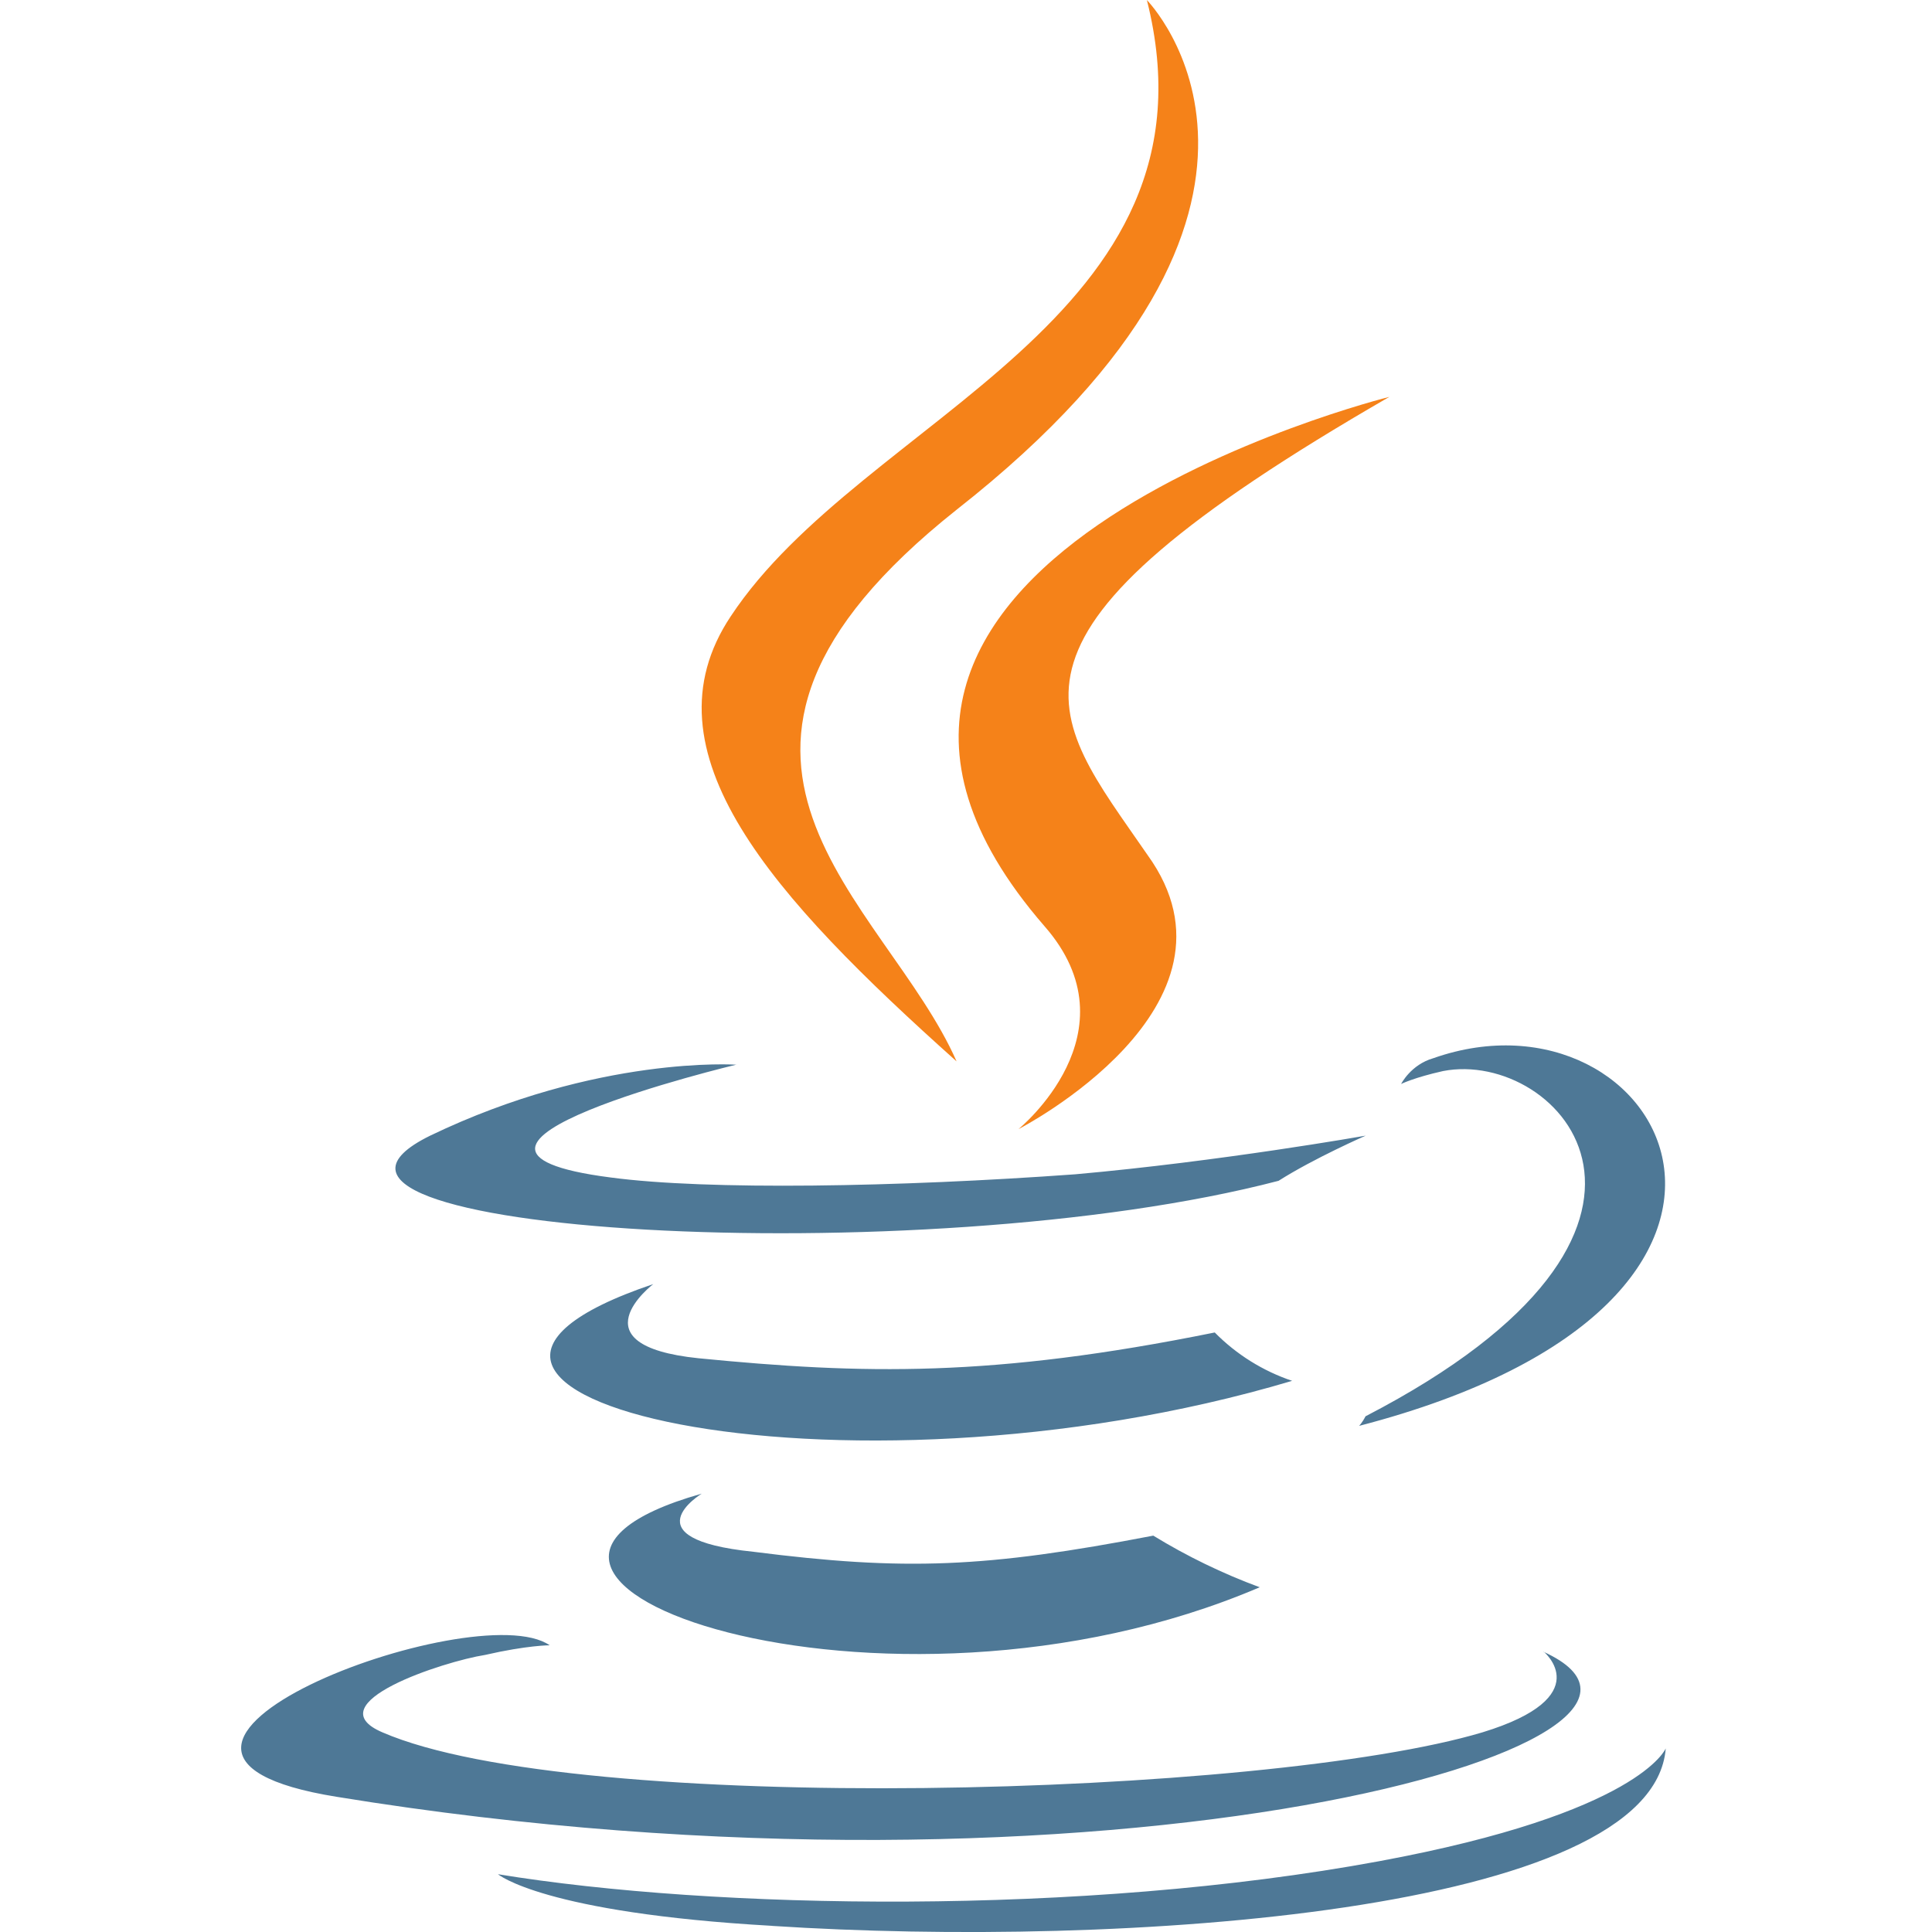
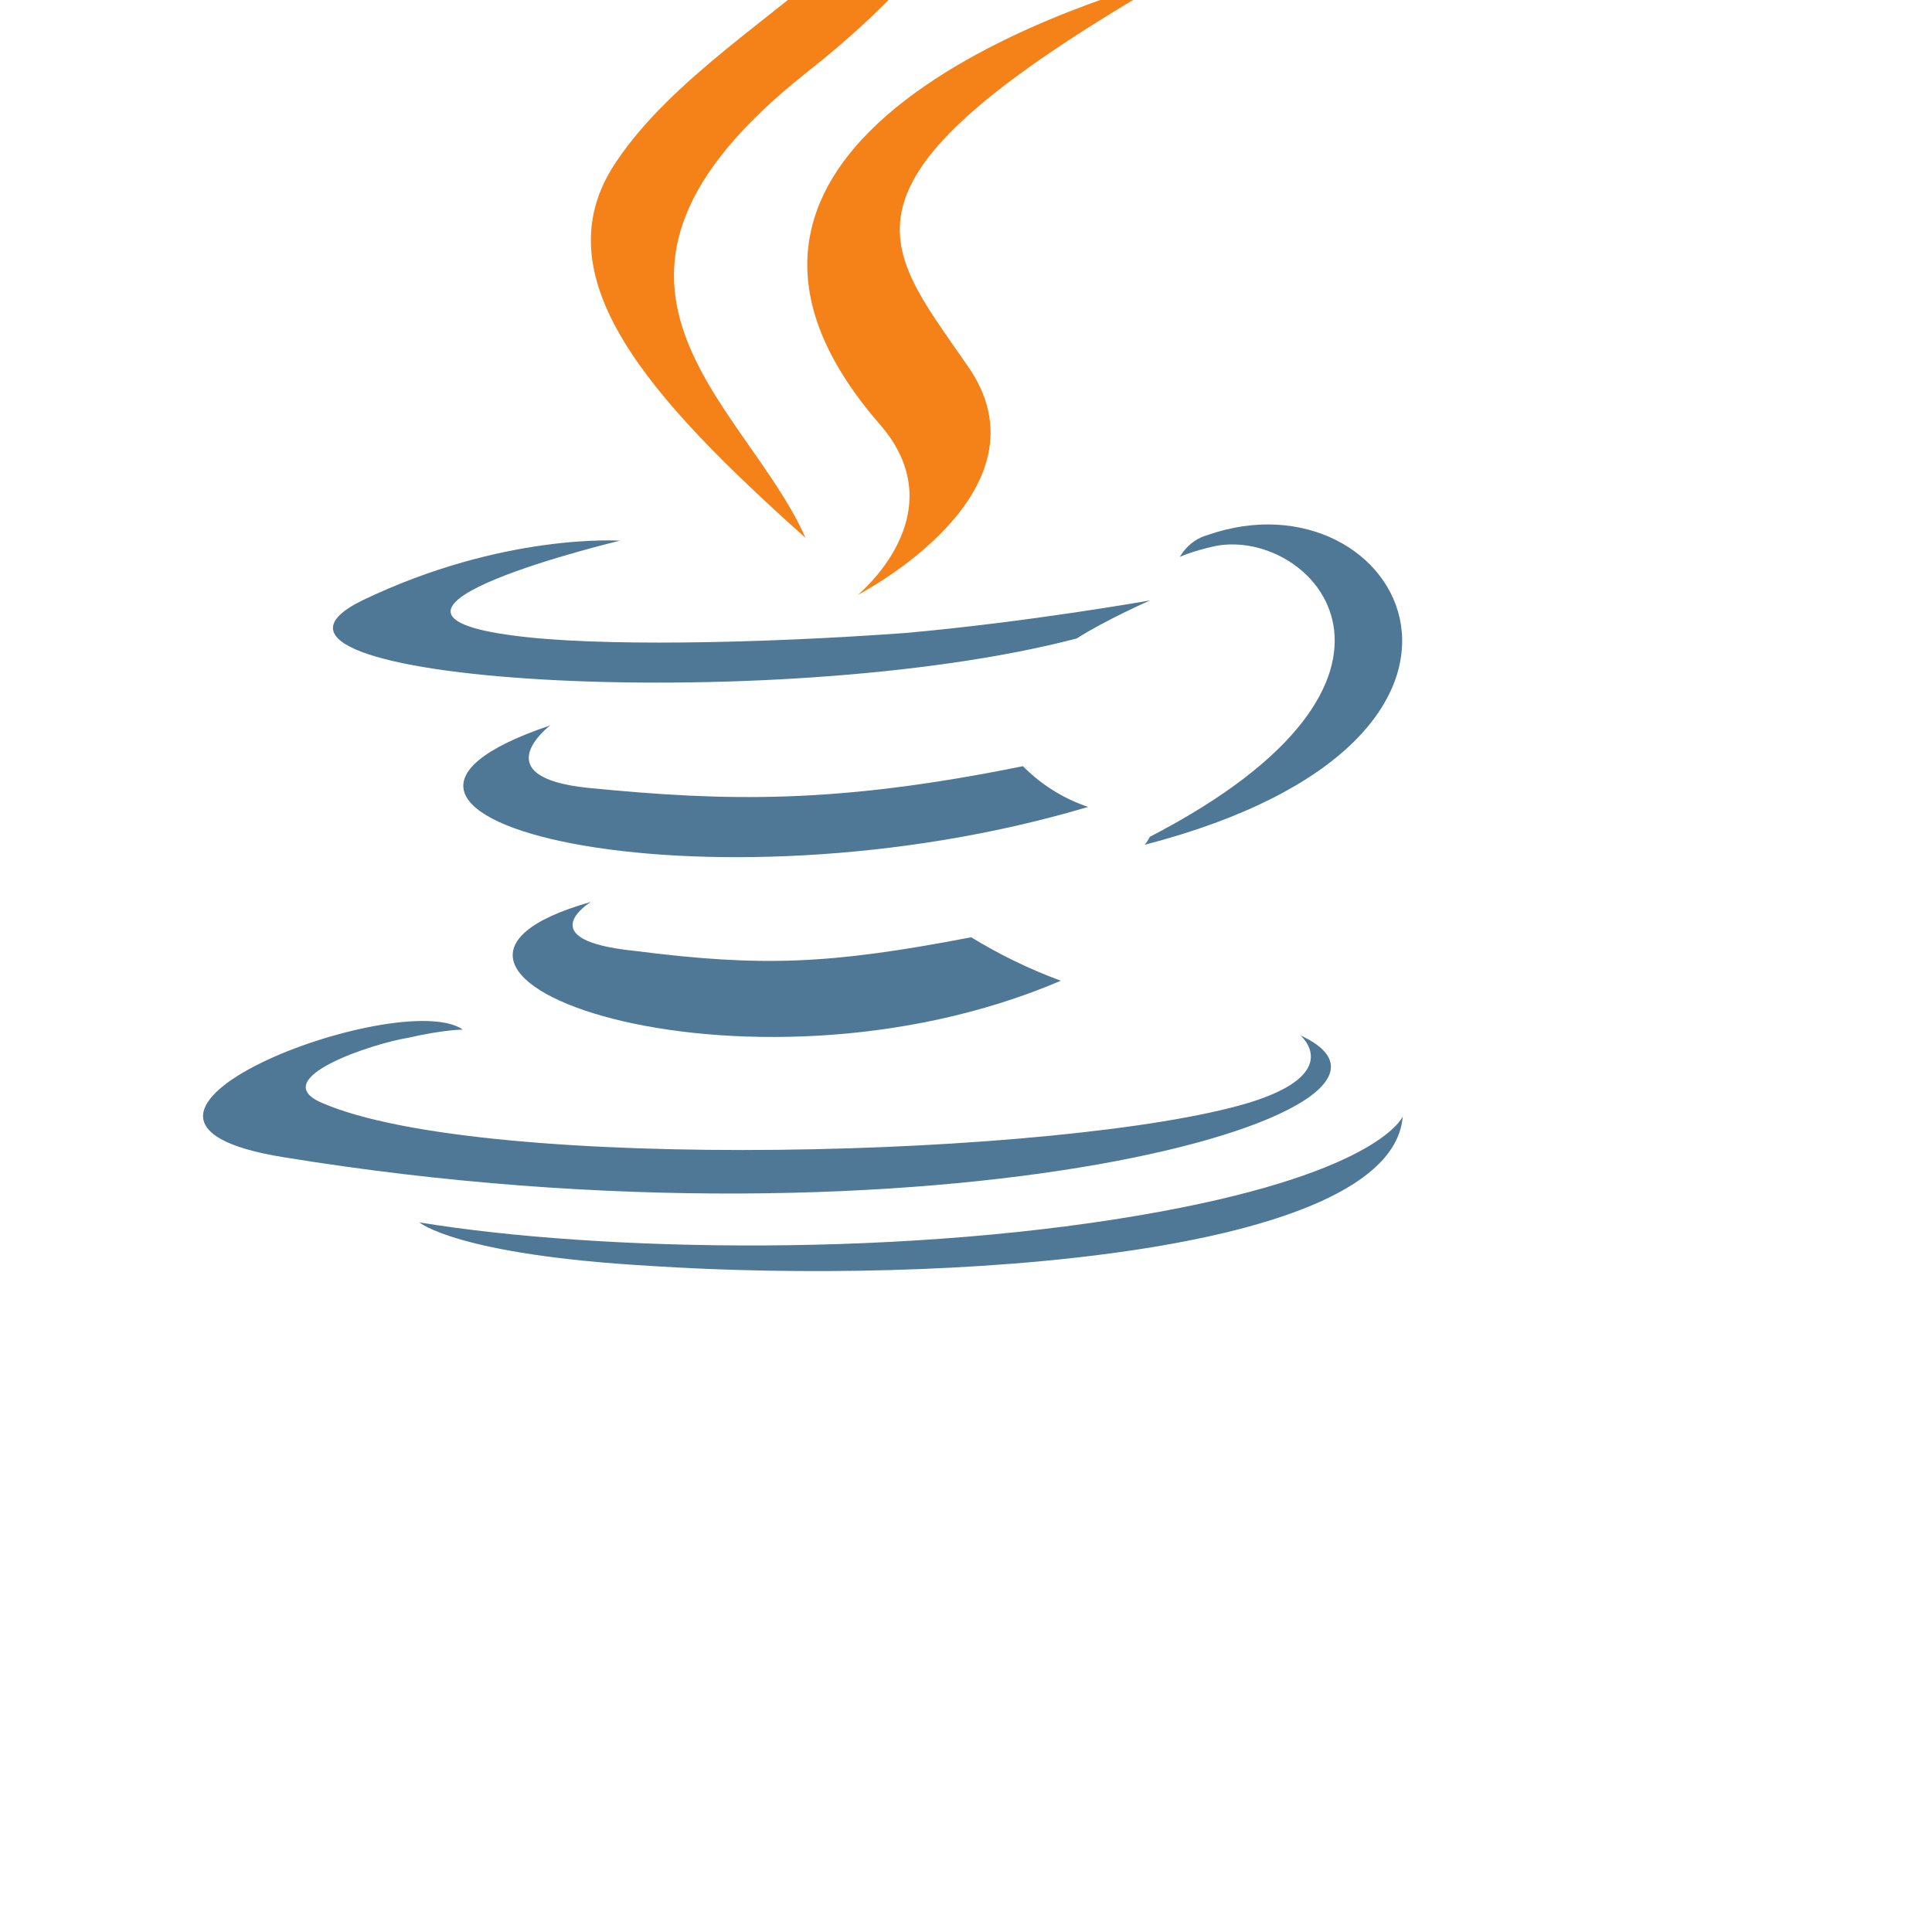
- <svg xmlns="http://www.w3.org/2000/svg" width="64" height="64" viewBox="0 0 32 32">
-   <path d="M11.622 24.74s-1.23.748.855.962c2.51.32 3.847.267 6.625-.267a10.02 10.02 0 0 0 1.763.855c-6.25 2.672-14.16-.16-9.244-1.55zm-.8-3.473s-1.336 1.015.748 1.23c2.725.267 4.862.32 8.55-.427a3.26 3.26 0 0 0 1.282.801c-7.534 2.244-15.976.214-10.58-1.603zm14.747 6.09s.908.748-1.015 1.336c-3.58 1.07-15.014 1.39-18.22 0-1.122-.48 1.015-1.175 1.7-1.282.695-.16 1.07-.16 1.07-.16-1.23-.855-8.175 1.763-3.526 2.51 12.77 2.084 23.296-.908 19.983-2.404zM12.2 17.633s-5.824 1.39-2.084 1.87c1.603.214 4.755.16 7.694-.053 2.404-.214 4.81-.64 4.81-.64s-.855.374-1.443.748c-5.93 1.55-17.312.855-14.052-.748 2.778-1.336 5.076-1.175 5.076-1.175zm10.42 5.824c5.984-3.1 3.206-6.09 1.282-5.717-.48.107-.695.214-.695.214s.16-.32.534-.427c3.794-1.336 6.786 4.007-1.23 6.09 0 0 .053-.053.107-.16zm-9.83 8.442c5.77.374 14.587-.214 14.8-2.94 0 0-.427 1.07-4.755 1.87-4.916.908-11.007.8-14.587.214 0 0 .748.64 4.542.855z" fill="#4e7896" />
+ <svg xmlns="http://www.w3.org/2000/svg" viewBox="0 10 38 32" width="30" height="30">&gt;
+     <path d="M11.622 24.74s-1.23.748.855.962c2.51.32 3.847.267 6.625-.267a10.02 10.02 0 0 0 1.763.855c-6.25 2.672-14.16-.16-9.244-1.55zm-.8-3.473s-1.336 1.015.748 1.23c2.725.267 4.862.32 8.55-.427a3.26 3.26 0 0 0 1.282.801c-7.534 2.244-15.976.214-10.58-1.603zm14.747 6.09s.908.748-1.015 1.336c-3.58 1.07-15.014 1.39-18.22 0-1.122-.48 1.015-1.175 1.7-1.282.695-.16 1.07-.16 1.07-.16-1.23-.855-8.175 1.763-3.526 2.51 12.77 2.084 23.296-.908 19.983-2.404zM12.2 17.633s-5.824 1.39-2.084 1.87c1.603.214 4.755.16 7.694-.053 2.404-.214 4.81-.64 4.81-.64s-.855.374-1.443.748c-5.93 1.55-17.312.855-14.052-.748 2.778-1.336 5.076-1.175 5.076-1.175zm10.42 5.824c5.984-3.1 3.206-6.09 1.282-5.717-.48.107-.695.214-.695.214s.16-.32.534-.427c3.794-1.336 6.786 4.007-1.23 6.09 0 0 .053-.053.107-.16zm-9.83 8.442c5.77.374 14.587-.214 14.8-2.94 0 0-.427 1.07-4.755 1.87-4.916.908-11.007.8-14.587.214 0 0 .748.64 4.542.855z" fill="#4e7896" />
  <path d="M18.996.001s3.313 3.366-3.152 8.442c-5.183 4.114-1.175 6.465 0 9.137-3.046-2.725-5.236-5.13-3.74-7.373C14.294 6.893 20.332 5.3 18.996.001zm-1.7 15.335c1.55 1.763-.427 3.366-.427 3.366s3.954-2.03 2.137-4.542c-1.656-2.404-2.94-3.58 4.007-7.587 0 0-10.953 2.725-5.717 8.763z" fill="#f58219" />
</svg>
